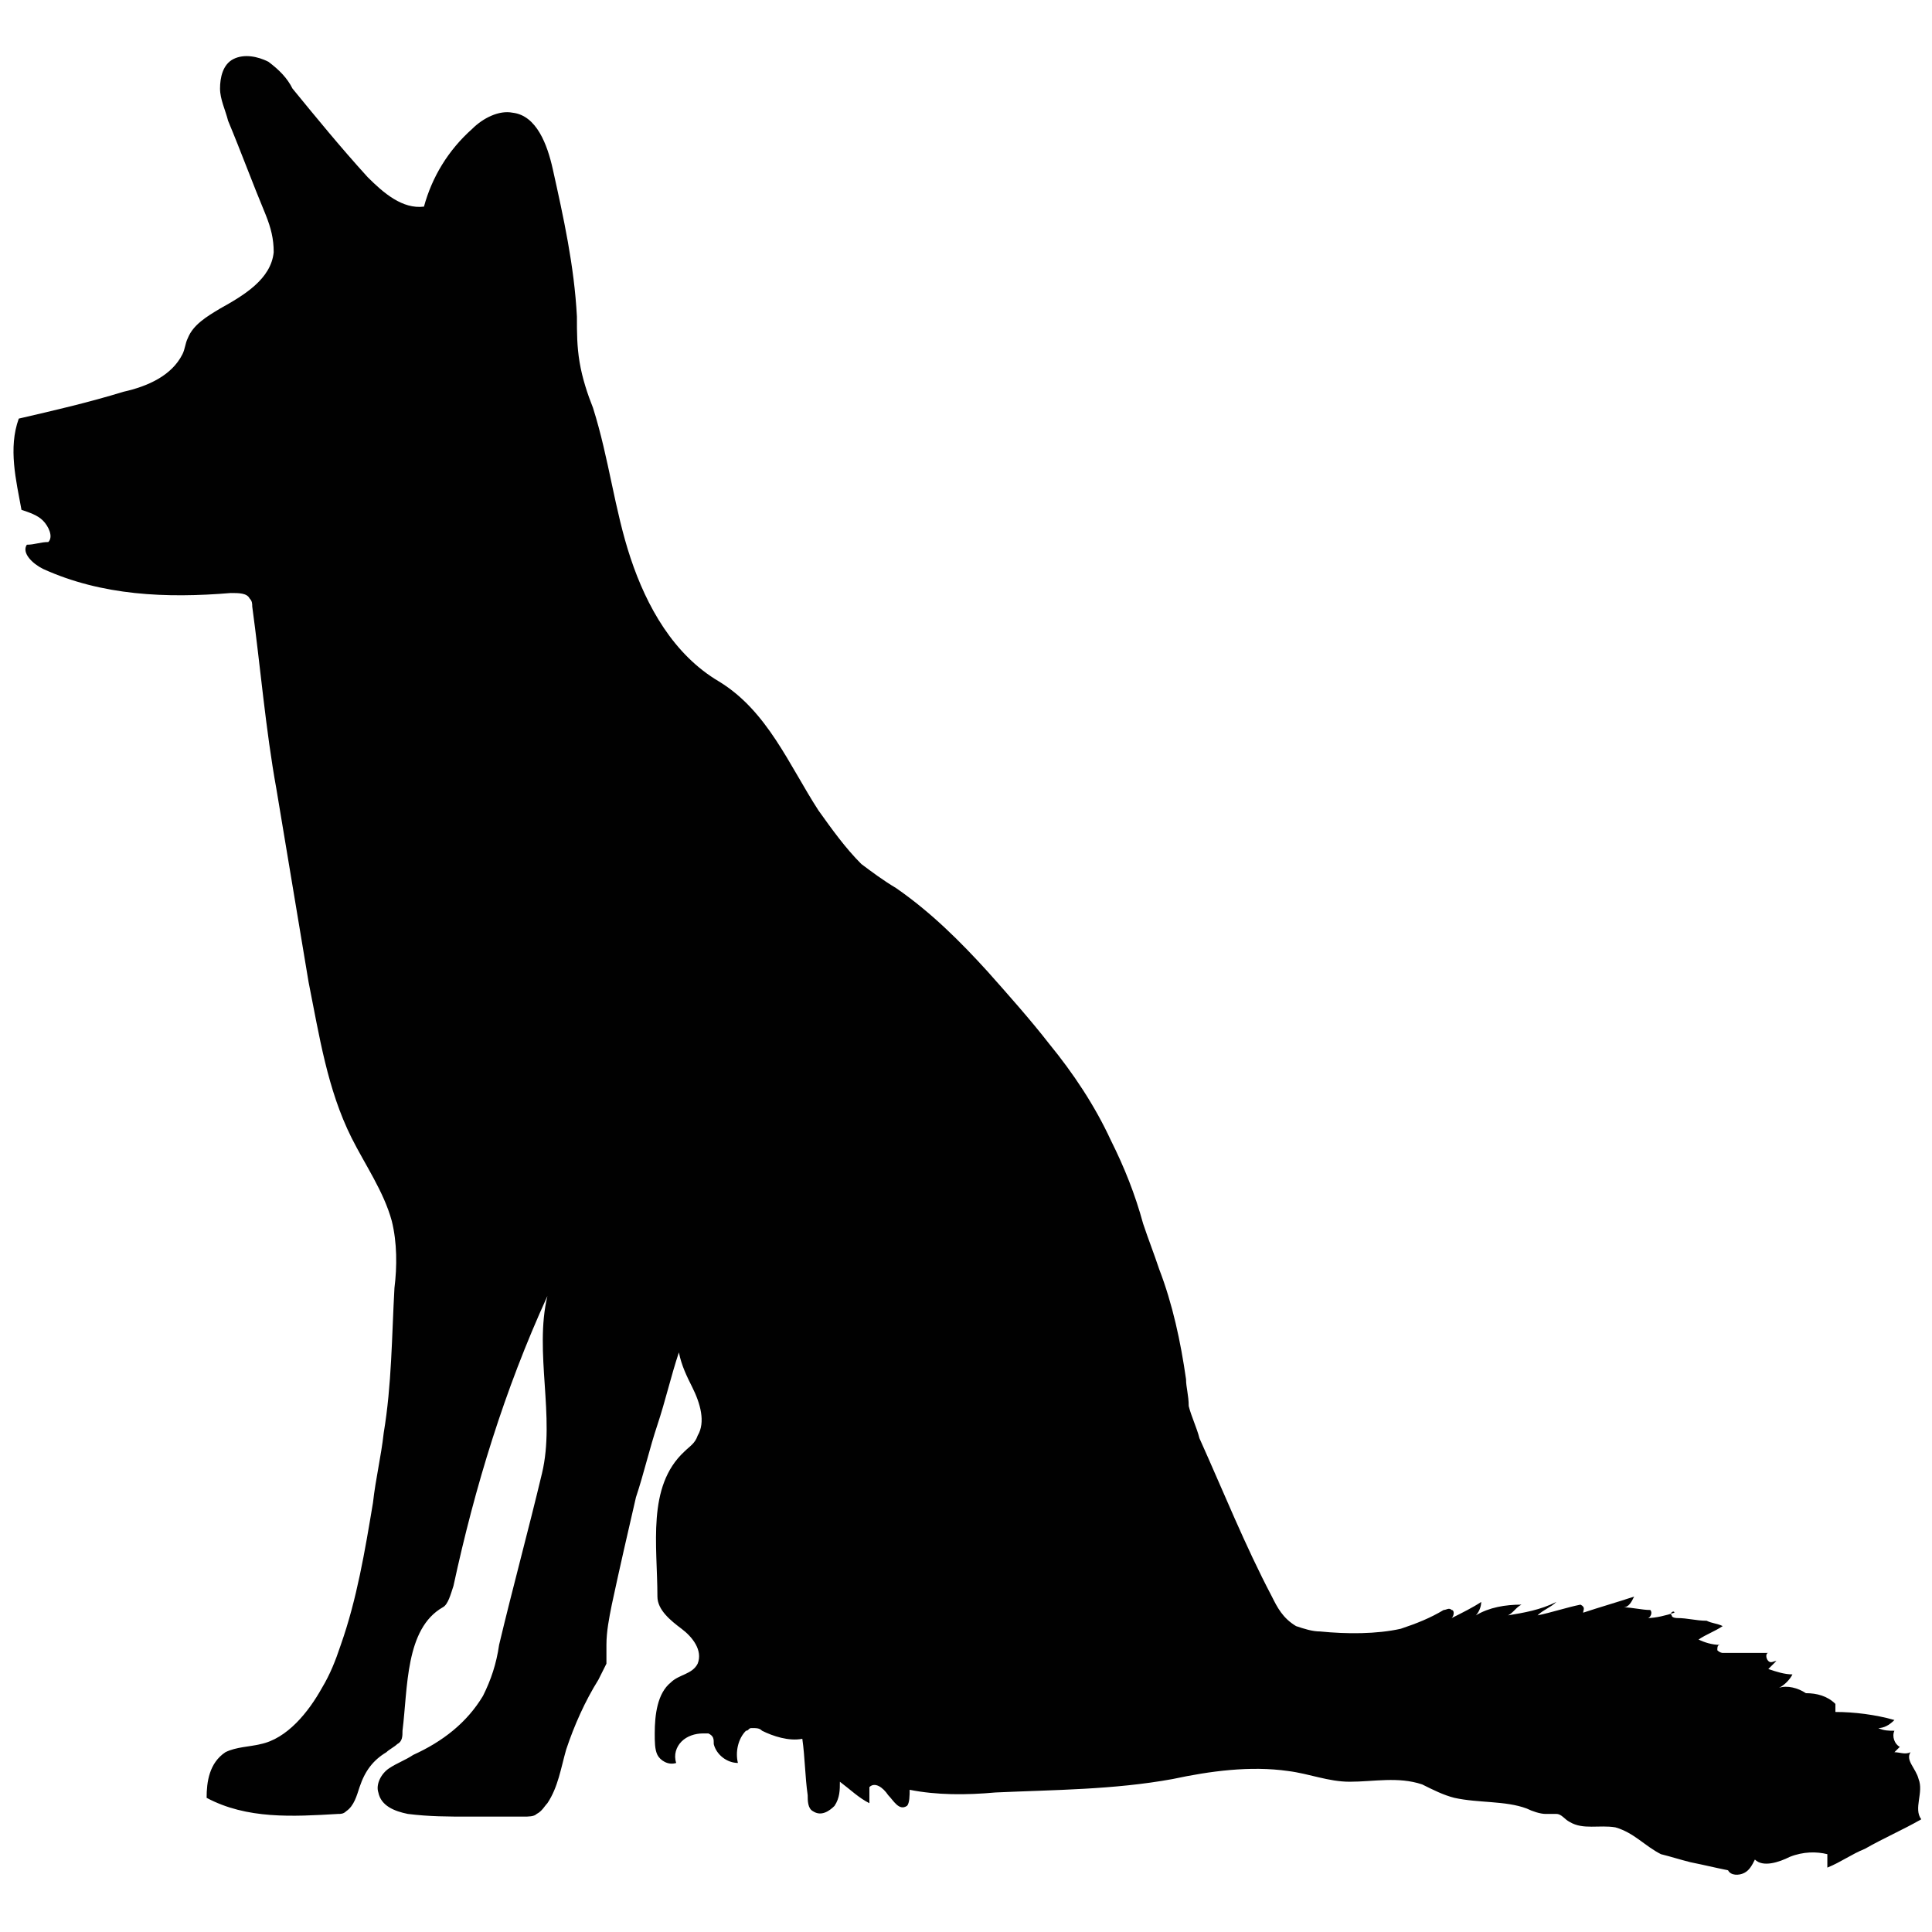
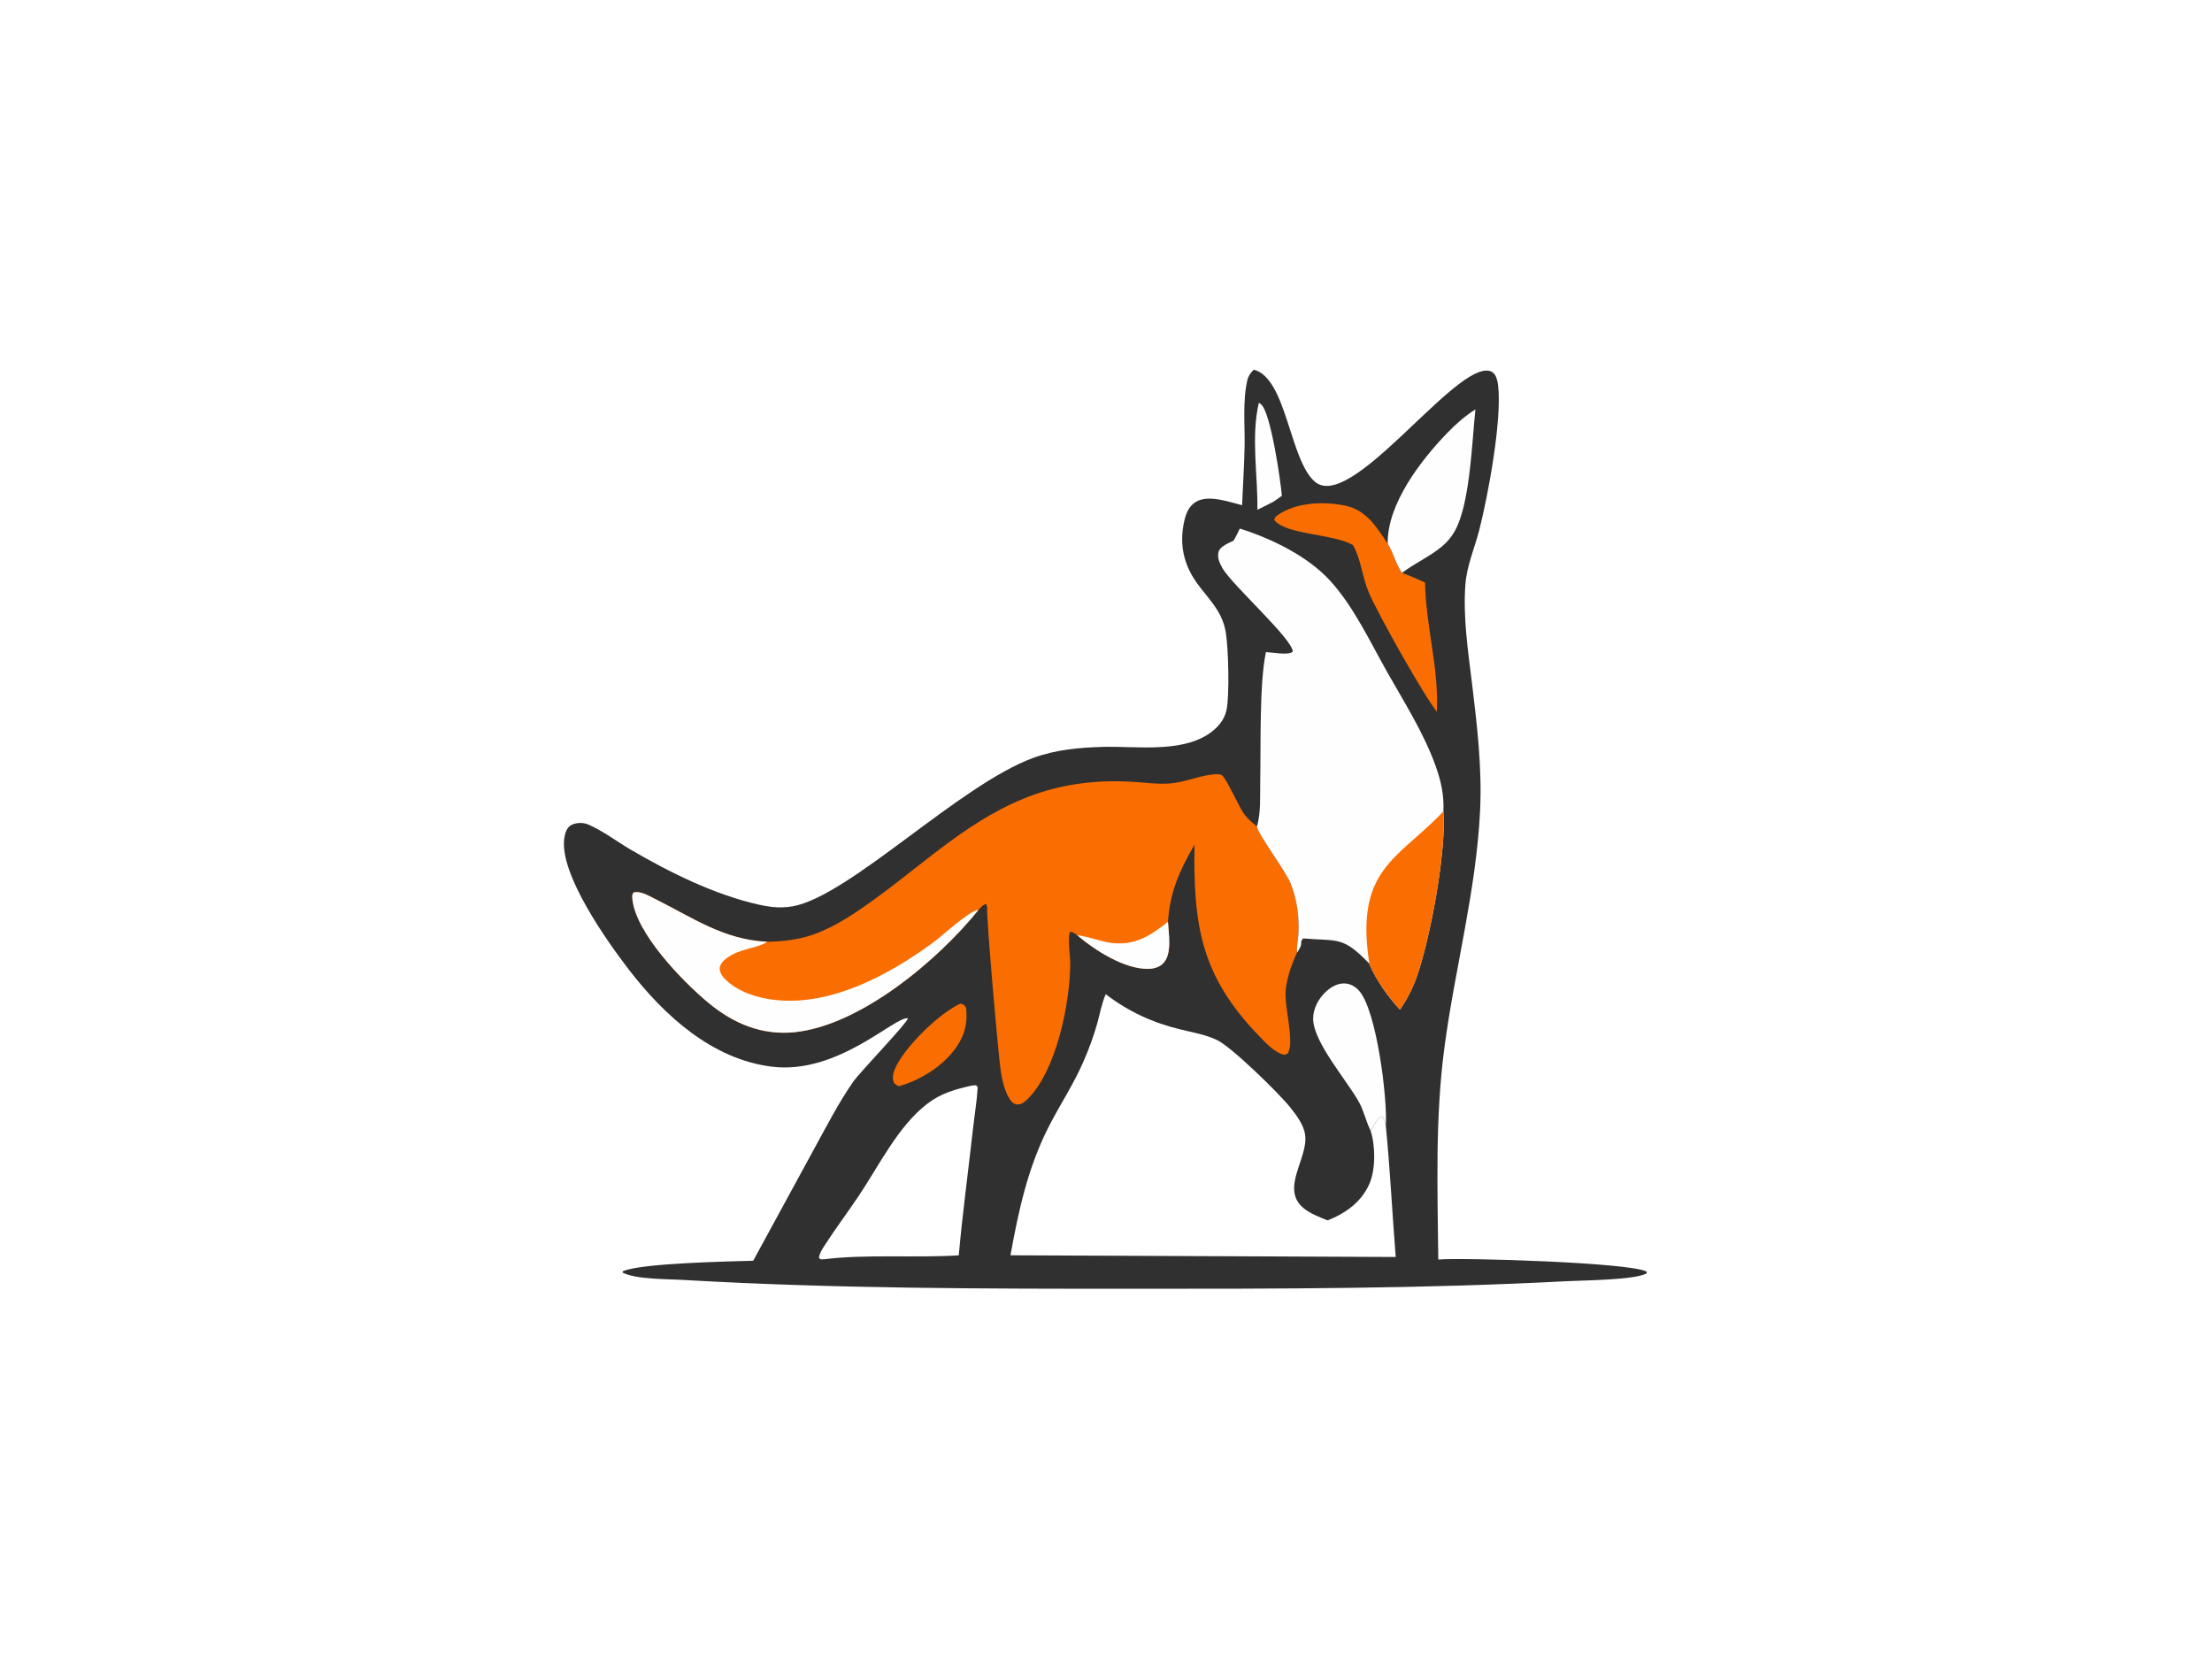
- <svg xmlns="http://www.w3.org/2000/svg" id="SvgjsSvg1001" width="256" height="256" version="1.1">
-   <defs id="SvgjsDefs1002" />
-   <g id="SvgjsG1008">
-     <svg viewBox="0 0 72 72" width="256" height="256">
-       <path fill="#010101" d="M.7 15.6c1.3-.3 2.6-.6 3.9-1 .9-.2 1.8-.6 2.2-1.4.1-.2.1-.4.2-.6.2-.5.7-.8 1.2-1.1.9-.5 1.9-1.1 2-2.1 0-.5-.1-.9-.3-1.4-.5-1.2-.9-2.3-1.4-3.5-.1-.4-.3-.8-.3-1.2 0-.4.1-.9.5-1.1.4-.2.9-.1 1.3.1.4.3.7.6.9 1 .9 1.1 1.8 2.2 2.8 3.3.6.6 1.3 1.2 2.1 1.1.3-1.1.9-2.1 1.8-2.9.4-.4 1-.7 1.5-.6.9.1 1.3 1.2 1.5 2.1.4 1.8.8 3.6.9 5.5 0 .6 0 1.1.1 1.7.1.6.3 1.2.5 1.7.6 1.9.8 3.8 1.4 5.6.6 1.8 1.6 3.6 3.3 4.6 1.8 1.1 2.6 3.1 3.7 4.8.5.7 1 1.4 1.6 2 .4.3.8.6 1.3.9 1.3.9 2.4 2 3.4 3.1.8.9 1.6 1.8 2.3 2.7.9 1.1 1.7 2.3 2.3 3.6.5 1 .9 2 1.2 3.1.2.6.4 1.1.6 1.7.5 1.3.8 2.7 1 4.1 0 .3.1.6.1 1 .1.4.3.8.4 1.2.9 2 1.7 4 2.7 5.9.2.4.4.8.9 1.1.3.1.6.2.9.2 1 .1 2.1.1 3-.1.6-.2 1.1-.4 1.6-.7.1 0 .2-.1.3 0 .1 0 .1.2 0 .3.4-.2.8-.4 1.1-.6 0 .2-.1.4-.2.5.5-.3 1.1-.4 1.7-.4-.2.1-.3.3-.5.4.6-.1 1.2-.2 1.8-.5-.2.2-.5.3-.7.5.5-.1 1.1-.3 1.6-.4.2.1.1.2.1.3.6-.2 1.3-.4 1.9-.6-.1.2-.2.4-.4.4.3 0 .7.1 1 .1.1.1 0 .3-.1.3.3 0 .7-.1 1-.2 0-.1-.2 0-.1.1 0 .1.2.1.2.1.4 0 .7.1 1.1.1.2.1.4.1.6.2-.3.2-.6.3-.9.5.2.1.5.2.8.2-.1 0-.1.1-.1.2.1.1.2.1.2.1h1.7c-.1 0-.1.2 0 .3.1.1.2 0 .3 0l-.3.3c.3.1.6.2.9.2-.1.2-.3.4-.5.5.3-.1.7 0 1 .2.4 0 .8.1 1.1.4v.3c.7 0 1.5.1 2.2.3-.2.2-.4.3-.6.3.2.1.4.1.6.1-.1.2 0 .5.2.6l-.2.2c.2 0 .4.1.6 0-.2.3.2.6.3 1 .2.5-.2 1.1.1 1.5-.7.4-1.4.7-2.1 1.1-.5.2-.9.5-1.4.7v-.5c-.4-.1-.9-.1-1.4.1-.4.2-1 .4-1.3.1-.1.2-.2.4-.4.5-.2.1-.5.1-.6-.1-.5-.1-.9-.2-1.4-.3-.4-.1-.7-.2-1.1-.3-.6-.3-1-.8-1.7-1-.6-.1-1.2.1-1.7-.2-.2-.1-.3-.3-.5-.3h-.4c-.2 0-.5-.1-.7-.2-.8-.3-1.8-.2-2.7-.4-.4-.1-.8-.3-1.2-.5-.9-.3-1.8-.1-2.7-.1-.8 0-1.5-.3-2.3-.4-1.4-.2-2.9 0-4.3.3-2.2.4-4.4.4-6.6.5-1.1.1-2.2.1-3.2-.1 0 .2 0 .5-.1.6-.3.2-.5-.2-.7-.4-.2-.3-.5-.5-.7-.3v.6c-.4-.2-.7-.5-1.1-.8 0 .3 0 .6-.2.9-.2.2-.5.4-.8.2-.2-.1-.2-.4-.2-.6-.1-.7-.1-1.4-.2-2.1-.5.1-1.1-.1-1.5-.3-.1-.1-.2-.1-.4-.1-.1 0-.1.1-.2.1-.3.3-.4.8-.3 1.2-.4 0-.8-.3-.9-.7 0-.2 0-.3-.2-.4h-.2c-.3 0-.6.1-.8.3-.2.2-.3.5-.2.8-.3.1-.6-.1-.7-.3-.1-.2-.1-.5-.1-.8 0-.7.1-1.5.6-1.9.3-.3.8-.3 1-.7.2-.5-.2-1-.6-1.3-.4-.3-.9-.7-.9-1.2 0-1.9-.4-4.1 1-5.4.2-.2.4-.3.5-.6.3-.5.1-1.2-.2-1.8-.2-.4-.4-.8-.5-1.3-.3.9-.5 1.8-.8 2.7-.3.9-.5 1.8-.8 2.7-.3 1.3-.6 2.6-.9 4-.1.5-.2 1-.2 1.5v.7l-.3.6c-.5.8-.9 1.7-1.2 2.6-.2.7-.3 1.4-.7 2-.1.1-.2.3-.4.4-.1.1-.3.1-.5.1h-2c-.8 0-1.5 0-2.3-.1-.5-.1-1-.3-1.1-.8-.1-.3.1-.7.4-.9.3-.2.6-.3.9-.5 1.1-.5 2-1.2 2.6-2.2.3-.6.5-1.2.6-1.9.5-2.1 1.1-4.3 1.6-6.4.5-2.1-.3-4.5.2-6.6-1.6 3.5-2.7 7.1-3.5 10.8-.1.3-.2.7-.4.8-1.4.8-1.3 3-1.5 4.6 0 .2 0 .4-.2.5-.1.1-.3.2-.4.3-.5.3-.8.7-1 1.3-.1.3-.2.7-.5.9-.1.1-.2.1-.3.1-1.7.1-3.4.2-4.9-.6 0-.6.1-1.3.7-1.7.4-.2.9-.2 1.3-.3 1-.2 1.8-1.2 2.3-2.1.3-.5.5-1 .7-1.6.6-1.7.9-3.5 1.2-5.3.1-.9.3-1.7.4-2.6.3-1.8.3-3.6.4-5.4.1-.8.1-1.7-.1-2.5-.3-1.1-1-2.1-1.5-3.1-.9-1.8-1.2-3.8-1.6-5.8l-1.2-7.2c-.4-2.2-.6-4.6-.9-6.8 0-.1 0-.2-.1-.3-.1-.2-.4-.2-.7-.2-2.4.2-4.8.1-7-.9-.4-.2-.8-.6-.6-.9.3 0 .5-.1.8-.1.2-.2 0-.6-.2-.8-.2-.2-.5-.3-.8-.4-.2-1.1-.5-2.3-.1-3.4z" class="color010101 svgShape" />
-     </svg>
-   </g>
+ <svg xmlns="http://www.w3.org/2000/svg" width="400" height="300">
+   <path fill="#313030" d="M226.725 66.849C232.676 68.34 233.2 83.288 237.806 87.135C244.171 92.451 261.944 67.184 268.73 67.016C269.243 67.004 269.683 67.098 270.057 67.454C270.608 67.978 270.822 68.963 270.906 69.694C271.63 75.957 269.112 89.454 267.537 95.7C266.693 99.045 265.251 102.225 264.989 105.695C264.542 111.596 265.472 117.738 266.188 123.597C267.115 131.189 268.02 138.952 267.647 146.61C266.943 161.062 263.136 174.962 261.221 189.235C259.499 202.073 259.955 214.852 260.088 227.767C264.089 227.374 295.066 228.296 297.778 229.96L297.77 230.277C295.548 231.481 286.238 231.524 283.369 231.676C257.264 233.063 231.021 233.051 204.886 233.05C177.932 233.05 150.854 233.033 123.938 231.473C120.983 231.271 115.003 231.409 112.562 230.109L112.635 229.886C115.849 228.418 131.601 228.12 136.207 227.981L147.204 207.785C149.456 203.695 151.62 199.44 154.29 195.608C155.498 193.873 164.091 184.963 164.18 184.147C161.898 183.671 151.557 194.389 139.553 192.886C128.775 191.536 120.146 183.672 113.77 175.407C109.829 170.299 101.118 158.048 102.04 151.585C102.153 150.794 102.434 149.783 103.121 149.309C103.954 148.734 105.384 148.682 106.311 149.073C108.934 150.179 111.564 152.192 114.051 153.645C121.116 157.772 129.225 161.799 137.205 163.585Q138.407 163.864 139.633 164.001Q141.473 164.206 143.298 163.899C153.593 162.086 173.472 141.897 186.922 137.023C190.986 135.55 195.189 135.178 199.485 135.061C205.379 134.899 213.29 136.151 218.474 132.783C220.038 131.767 221.374 130.312 221.781 128.451C222.357 125.82 222.141 117.292 221.679 114.441C221.498 113.324 221.173 112.306 220.669 111.295C219.459 108.869 217.31 106.879 215.865 104.575C213.824 101.321 213.312 97.854 214.176 94.119C214.487 92.775 215.044 91.455 216.288 90.73C218.573 89.398 222.272 90.778 224.608 91.36C224.749 87.784 225.002 84.211 225.063 80.633C225.127 76.866 224.688 72.374 225.575 68.708C225.769 67.905 226.153 67.425 226.725 66.849ZM182.725 226.995L252.392 227.301C251.752 219.398 251.387 211.493 250.599 203.593C250.408 202.863 250.409 202.367 249.82 201.863C248.948 202.274 248.462 203.687 247.84 204.447C248.731 207.149 248.779 211.483 247.623 214.093C246.167 217.383 243.323 219.403 240.083 220.685C238.623 220.107 236.973 219.48 235.744 218.481C231.465 214.997 236.565 209.495 236.018 205.258C235.783 203.444 234.447 201.673 233.333 200.272C231.33 197.752 222.708 189.306 220.046 188.055C217.97 187.08 215.641 186.684 213.422 186.146C208.441 184.939 204.031 182.91 199.95 179.781C199.217 181.456 198.903 183.326 198.409 185.083Q197.422 188.547 195.973 191.845C194.18 196.028 191.588 199.895 189.535 203.958C185.84 211.27 184.17 218.997 182.725 226.995ZM149.063 227.713C156.602 226.762 165.554 227.503 173.375 227.005C174.055 219.435 175.081 211.879 175.923 204.324C176.208 201.767 176.646 199.169 176.801 196.606L176.51 196.26L175.802 196.29C172.797 196.961 170.19 197.67 167.691 199.588C162.382 203.665 158.968 210.769 155.267 216.281C153.226 219.32 150.993 222.281 149.026 225.356C148.61 226.005 148.178 226.674 148.097 227.456L148.356 227.724L149.063 227.713Z" />
+   <path fill="#FA6E01" d="M138.765 170.313C141.613 170.226 144.43 169.936 147.129 168.973C151.224 167.511 154.868 164.987 158.36 162.451C167.694 155.675 175.894 147.638 187.007 143.692C192.597 141.707 198.396 141.046 204.299 141.347C206.638 141.466 209.142 141.838 211.472 141.683C214.163 141.504 216.807 140.261 219.511 140.025C219.872 139.993 220.662 139.978 220.956 140.181C221.812 140.772 223.984 145.878 225.025 147.271C225.652 148.11 226.483 148.781 227.286 149.445C227.379 150.733 232.444 157.427 233.364 159.712C234.526 162.597 234.955 165.74 234.799 168.832C234.743 169.947 234.427 171.143 234.552 172.245C233.566 174.338 232.615 177.056 232.471 179.371C232.294 182.198 233.992 188.037 232.997 190.254C232.826 190.634 232.638 190.611 232.267 190.739C230.607 190.469 228.874 188.569 227.726 187.385C217.141 176.472 215.767 167.307 216.008 152.728C213.331 157.376 211.562 161.239 211.205 166.685C211.327 168.814 211.97 172.385 210.422 174.109C209.734 174.874 208.731 175.17 207.732 175.199C203.397 175.323 198.009 171.85 194.798 169.126C194.355 168.795 194.064 168.539 193.498 168.511C193.019 169.529 193.541 172.964 193.533 174.265C193.491 181.392 191.033 193.737 185.735 198.832C185.232 199.315 184.658 199.762 183.925 199.719C183.463 199.692 183.066 199.406 182.79 199.041C181.743 197.66 181.3 195.553 180.999 193.874C180.605 191.674 178.307 165.401 178.516 164.173C178.527 164.111 178.54 164.05 178.551 163.989L178.412 163.875L178.389 163.444C177.703 163.609 177.427 164.047 176.941 164.539C169.722 173.533 155.664 185.4 143.749 186.647C137.792 187.27 132.65 185.094 128.148 181.376C123.627 177.642 114.774 168.641 114.337 162.336C114.311 161.956 114.346 161.731 114.55 161.415C115.713 161.019 117.296 161.98 118.372 162.514C125.265 165.938 130.794 169.927 138.765 170.313Z" />
+   <path fill="#FEFEFE" d="M176.941 164.539C169.722 173.533 155.664 185.4 143.749 186.647C137.792 187.27 132.65 185.094 128.148 181.376C123.627 177.642 114.774 168.641 114.337 162.336C114.311 161.956 114.346 161.731 114.55 161.415C115.713 161.019 117.296 161.98 118.372 162.514C125.265 165.938 130.794 169.927 138.765 170.313C136.75 171.574 133.894 171.479 131.485 173.211C130.779 173.718 130.262 174.262 130.119 175.15C130.244 176.115 130.724 176.717 131.422 177.351C133.747 179.461 137.046 180.475 140.11 180.817C150.34 181.962 160.771 176.273 168.732 170.451C170.319 169.29 175.35 164.6 176.941 164.539Z" />
+   <path fill="#FEFEFE" d="M194.798 169.126C196.859 169.328 198.903 170.259 201.019 170.515C205.246 171.025 208.053 169.194 211.205 166.685C211.327 168.814 211.97 172.385 210.422 174.109C209.734 174.874 208.731 175.17 207.732 175.199C203.397 175.323 198.009 171.85 194.798 169.126Z" />
+   <path fill="#FEFEFE" d="M223.076 97.762C223.494 97.068 223.837 96.304 224.202 95.58C229.973 97.417 236.548 100.578 240.665 105.161C244.831 109.797 247.69 115.929 250.735 121.335C253.842 126.853 257.437 132.472 259.587 138.448C260.563 141.161 261.162 143.828 261.011 146.73C261.587 153.935 258.608 169.895 256.142 176.788C255.395 178.874 254.39 180.747 253.159 182.586C251.08 180.357 248.725 177.076 247.613 174.257C242.78 169.245 242.041 170.235 235.799 169.706L235.643 169.691L235.317 170.168C235.345 170.982 235.137 171.385 234.698 172.033L234.552 172.245C234.427 171.143 234.743 169.947 234.799 168.832C234.955 165.74 234.526 162.597 233.364 159.712C232.444 157.427 227.379 150.733 227.286 149.445C228.048 146.97 227.831 143.956 227.885 141.376C228.02 135.025 227.708 123.512 228.925 117.918C230.099 117.97 232.93 118.548 233.776 117.855C233.818 115.622 222.874 105.862 221.086 102.789C220.574 101.908 220.049 100.789 220.366 99.76C220.678 98.751 222.193 98.206 223.076 97.762Z" />
+   <path fill="#FA6E01" d="M247.613 174.257C247.366 172.515 247.154 170.781 247.102 169.02C246.741 156.595 253.662 154.478 261.011 146.73C261.587 153.935 258.608 169.895 256.142 176.788C255.395 178.874 254.39 180.747 253.159 182.586C251.08 180.357 248.725 177.076 247.613 174.257Z" />
+   <path fill="#FA6E01" d="M244.671 98.575C241.137 96.496 232.572 96.74 230.413 94.034C230.574 93.487 230.716 93.383 231.183 93.066C234.467 90.827 239.338 90.658 243.115 91.407C247.074 92.192 248.846 95.201 250.94 98.322C251.987 99.982 252.395 101.975 253.525 103.592C254.948 104.101 256.314 104.712 257.692 105.33C257.839 113.226 260.198 120.762 259.837 128.71C257.378 125.633 249.108 110.933 247.467 107.006C246.299 104.212 246.169 101.295 244.671 98.575Z" />
+   <path fill="#FEFEFE" d="M250.94 98.322C250.822 91.091 257.026 83.117 261.817 78.182C263.348 76.606 264.94 75.219 266.797 74.033C266.193 79.977 265.855 89.662 263.609 94.939C262.932 96.529 261.964 97.829 260.626 98.918C258.432 100.704 255.783 101.885 253.525 103.592C252.395 101.975 251.987 99.982 250.94 98.322Z" />
+   <path fill="#FEFEFE" d="M247.84 204.447C247.009 202.802 246.674 200.974 245.736 199.273C243.644 195.48 237.454 188.419 237.457 184.216C237.459 182.41 238.384 180.66 239.665 179.425C240.619 178.505 241.875 177.757 243.246 177.843C244.25 177.905 245.107 178.424 245.766 179.158C248.915 182.668 250.926 198.556 250.599 203.593C250.408 202.863 250.409 202.367 249.82 201.863C248.948 202.274 248.462 203.687 247.84 204.447Z" />
+   <path fill="#FA6E01" d="M173.681 181.479C174.313 181.672 174.331 181.68 174.694 182.231C174.948 184.449 174.656 186.407 173.552 188.374C171.355 192.288 166.815 195.234 162.561 196.41C162.217 196.308 161.981 196.102 161.704 195.884C161.339 195.029 161.425 194.31 161.759 193.466C163.309 189.544 169.882 183.174 173.681 181.479Z" />
+   <path fill="#FEFEFE" d="M227.631 72.856C227.872 72.977 227.847 72.947 228.06 73.132C229.806 74.651 231.598 87.061 231.799 89.659L230.278 90.73L227.377 92.184C227.469 85.833 226.197 79.122 227.631 72.856Z" />
</svg>
